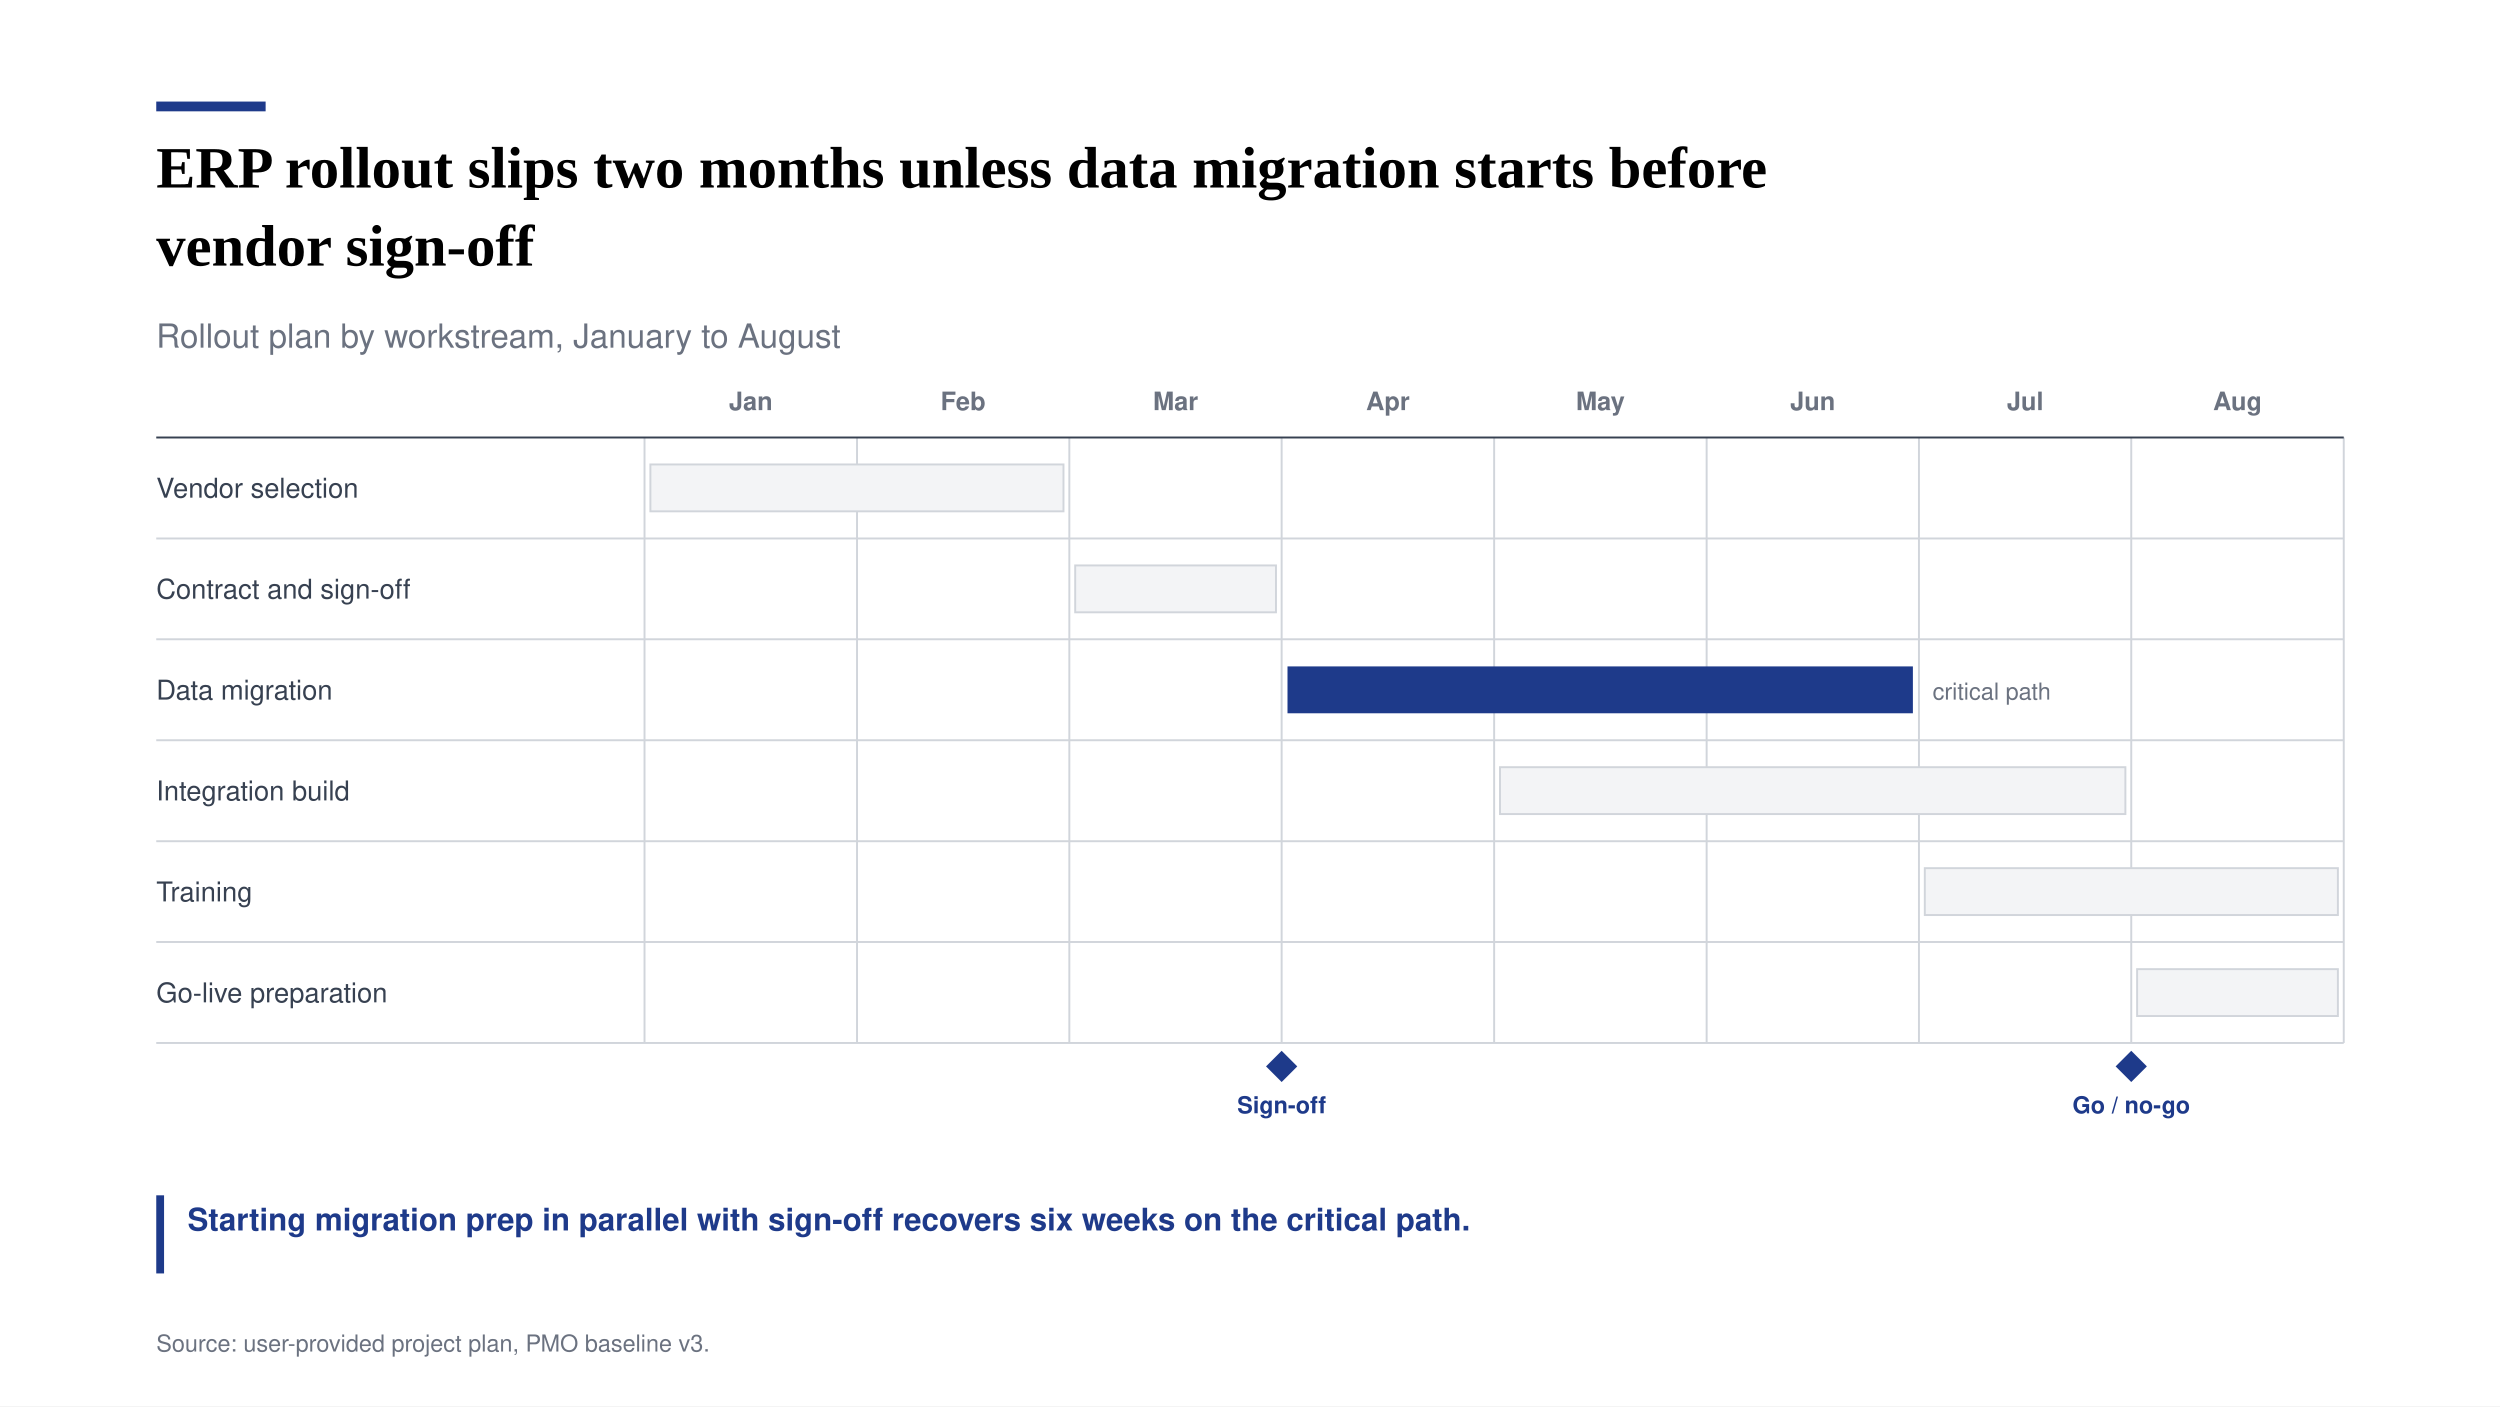
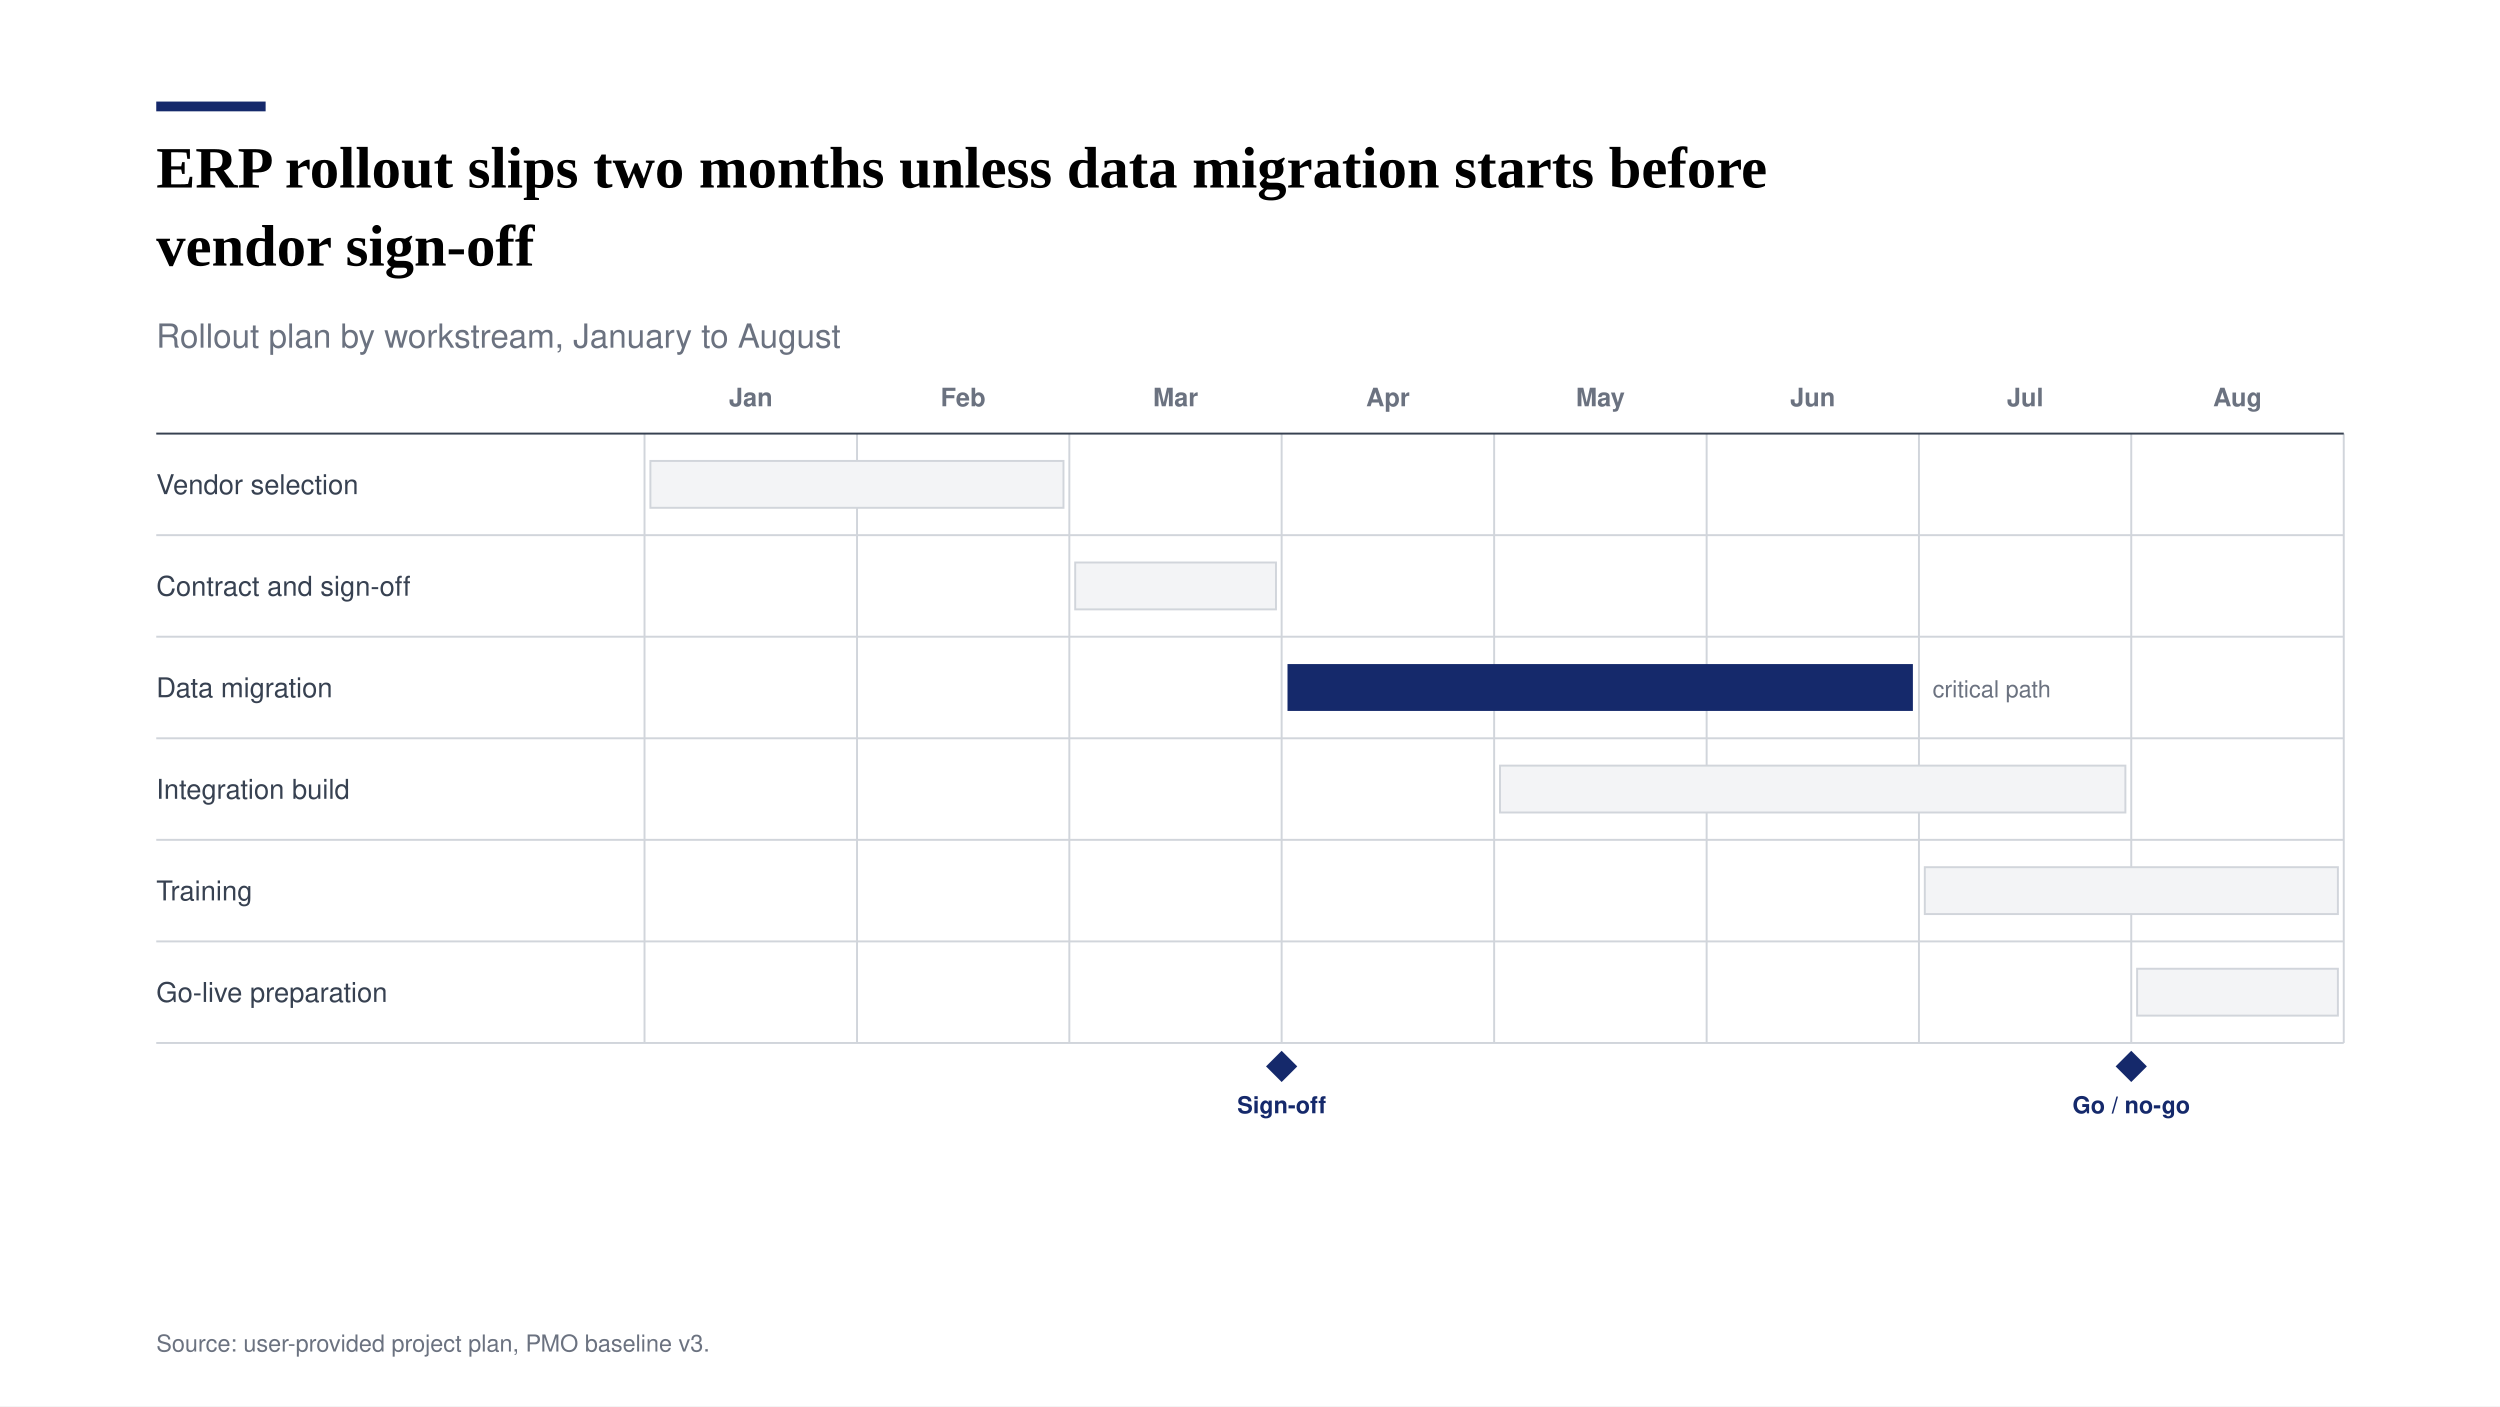
<svg xmlns="http://www.w3.org/2000/svg" viewBox="0 0 1280 720" width="1280" height="720" role="img" aria-label="ERP rollout slips two months unless data migration starts before vendor sign-off">
  <rect width="1280" height="720" fill="#FFFFFF" />
-   <rect x="80.0" y="52.0" width="56.0" height="5.0" fill="#1E3A8A" stroke="none" />
-   <text x="80.0" y="96.0" font-family="Georgia, 'Times New Roman', serif" font-size="30" fill="#000000" font-weight="bold" text-anchor="start">ERP rollout slips two months unless data migration starts before</text>
-   <text x="80.0" y="136.0" font-family="Georgia, 'Times New Roman', serif" font-size="30" fill="#000000" font-weight="bold" text-anchor="start">vendor sign-off</text>
-   <text x="80.0" y="178.0" font-family="'Helvetica Neue', Helvetica, Arial, sans-serif" font-size="17" fill="#6B7280" font-weight="normal" text-anchor="start">Rollout plan by workstream, January to August</text>
-   <text x="384.4" y="210.0" font-family="'Helvetica Neue', Helvetica, Arial, sans-serif" font-size="13" fill="#6B7280" font-weight="600" text-anchor="middle">Jan</text>
-   <line x1="330.0" y1="224.0" x2="330.0" y2="534.0" stroke="#D1D5DB" />
-   <text x="493.1" y="210.0" font-family="'Helvetica Neue', Helvetica, Arial, sans-serif" font-size="13" fill="#6B7280" font-weight="600" text-anchor="middle">Feb</text>
-   <line x1="438.8" y1="224.0" x2="438.8" y2="534.0" stroke="#D1D5DB" />
-   <text x="601.9" y="210.0" font-family="'Helvetica Neue', Helvetica, Arial, sans-serif" font-size="13" fill="#6B7280" font-weight="600" text-anchor="middle">Mar</text>
-   <line x1="547.5" y1="224.0" x2="547.5" y2="534.0" stroke="#D1D5DB" />
-   <text x="710.6" y="210.0" font-family="'Helvetica Neue', Helvetica, Arial, sans-serif" font-size="13" fill="#6B7280" font-weight="600" text-anchor="middle">Apr</text>
-   <line x1="656.2" y1="224.0" x2="656.2" y2="534.0" stroke="#D1D5DB" />
-   <text x="819.4" y="210.0" font-family="'Helvetica Neue', Helvetica, Arial, sans-serif" font-size="13" fill="#6B7280" font-weight="600" text-anchor="middle">May</text>
-   <line x1="765.0" y1="224.0" x2="765.0" y2="534.0" stroke="#D1D5DB" />
-   <text x="928.1" y="210.0" font-family="'Helvetica Neue', Helvetica, Arial, sans-serif" font-size="13" fill="#6B7280" font-weight="600" text-anchor="middle">Jun</text>
-   <line x1="873.8" y1="224.0" x2="873.8" y2="534.0" stroke="#D1D5DB" />
-   <text x="1036.9" y="210.0" font-family="'Helvetica Neue', Helvetica, Arial, sans-serif" font-size="13" fill="#6B7280" font-weight="600" text-anchor="middle">Jul</text>
-   <line x1="982.5" y1="224.0" x2="982.5" y2="534.0" stroke="#D1D5DB" />
-   <text x="1145.6" y="210.0" font-family="'Helvetica Neue', Helvetica, Arial, sans-serif" font-size="13" fill="#6B7280" font-weight="600" text-anchor="middle">Aug</text>
-   <line x1="1091.2" y1="224.0" x2="1091.2" y2="534.0" stroke="#D1D5DB" />
-   <line x1="1200.0" y1="224.0" x2="1200.0" y2="534.0" stroke="#D1D5DB" />
-   <line x1="80.0" y1="224.0" x2="1200.0" y2="224.0" stroke="#374151" />
-   <text x="80.0" y="254.8" font-family="'Helvetica Neue', Helvetica, Arial, sans-serif" font-size="14" fill="#374151" font-weight="normal" text-anchor="start">Vendor selection</text>
-   <rect x="333.0" y="237.8" width="211.5" height="24.0" fill="#F3F4F6" stroke="#D1D5DB" />
-   <line x1="80.0" y1="275.7" x2="1200.0" y2="275.7" stroke="#D1D5DB" />
-   <text x="80.0" y="306.5" font-family="'Helvetica Neue', Helvetica, Arial, sans-serif" font-size="14" fill="#374151" font-weight="normal" text-anchor="start">Contract and sign-off</text>
-   <rect x="550.5" y="289.5" width="102.8" height="24.0" fill="#F3F4F6" stroke="#D1D5DB" />
-   <line x1="80.0" y1="327.3" x2="1200.0" y2="327.3" stroke="#D1D5DB" />
-   <text x="80.0" y="358.2" font-family="'Helvetica Neue', Helvetica, Arial, sans-serif" font-size="14" fill="#374151" font-weight="normal" text-anchor="start">Data migration</text>
-   <rect x="659.2" y="341.2" width="320.2" height="24.0" fill="#1E3A8A" stroke="none" />
-   <text x="989.5" y="358.2" font-family="'Helvetica Neue', Helvetica, Arial, sans-serif" font-size="12" fill="#6B7280" font-weight="normal" text-anchor="start">critical path</text>
-   <line x1="80.0" y1="379.0" x2="1200.0" y2="379.0" stroke="#D1D5DB" />
-   <text x="80.0" y="409.8" font-family="'Helvetica Neue', Helvetica, Arial, sans-serif" font-size="14" fill="#374151" font-weight="normal" text-anchor="start">Integration build</text>
-   <rect x="768.0" y="392.8" width="320.2" height="24.0" fill="#F3F4F6" stroke="#D1D5DB" />
-   <line x1="80.0" y1="430.7" x2="1200.0" y2="430.7" stroke="#D1D5DB" />
-   <text x="80.0" y="461.5" font-family="'Helvetica Neue', Helvetica, Arial, sans-serif" font-size="14" fill="#374151" font-weight="normal" text-anchor="start">Training</text>
-   <rect x="985.5" y="444.5" width="211.5" height="24.0" fill="#F3F4F6" stroke="#D1D5DB" />
-   <line x1="80.0" y1="482.3" x2="1200.0" y2="482.3" stroke="#D1D5DB" />
-   <text x="80.0" y="513.2" font-family="'Helvetica Neue', Helvetica, Arial, sans-serif" font-size="14" fill="#374151" font-weight="normal" text-anchor="start">Go-live preparation</text>
-   <rect x="1094.2" y="496.2" width="102.8" height="24.0" fill="#F3F4F6" stroke="#D1D5DB" />
+   <rect x="80.0" y="52.0" width="56.0" height="5.0" fill="#15296B" stroke="none" />
+   <text x="80.0" y="96.0" font-family="Georgia, 'Times New Roman', 'Hiragino Mincho ProN', 'Yu Mincho', serif" font-size="30" fill="#000000" font-weight="bold" text-anchor="start">ERP rollout slips two months unless data migration starts before</text>
+   <text x="80.0" y="136.0" font-family="Georgia, 'Times New Roman', 'Hiragino Mincho ProN', 'Yu Mincho', serif" font-size="30" fill="#000000" font-weight="bold" text-anchor="start">vendor sign-off</text>
+   <text x="80.0" y="178.0" font-family="'Helvetica Neue', Helvetica, Arial, 'Noto Sans JP', 'Hiragino Sans', 'Yu Gothic', 'Meiryo', sans-serif" font-size="17" fill="#6B7280" font-weight="normal" text-anchor="start">Rollout plan by workstream, January to August</text>
+   <text x="384.4" y="208.0" font-family="'Helvetica Neue', Helvetica, Arial, 'Noto Sans JP', 'Hiragino Sans', 'Yu Gothic', 'Meiryo', sans-serif" font-size="13" fill="#6B7280" font-weight="600" text-anchor="middle">Jan</text>
+   <line x1="330.0" y1="222.0" x2="330.0" y2="534.0" stroke="#D1D5DB" />
+   <text x="493.1" y="208.0" font-family="'Helvetica Neue', Helvetica, Arial, 'Noto Sans JP', 'Hiragino Sans', 'Yu Gothic', 'Meiryo', sans-serif" font-size="13" fill="#6B7280" font-weight="600" text-anchor="middle">Feb</text>
+   <line x1="438.8" y1="222.0" x2="438.8" y2="534.0" stroke="#D1D5DB" />
+   <text x="601.9" y="208.0" font-family="'Helvetica Neue', Helvetica, Arial, 'Noto Sans JP', 'Hiragino Sans', 'Yu Gothic', 'Meiryo', sans-serif" font-size="13" fill="#6B7280" font-weight="600" text-anchor="middle">Mar</text>
+   <line x1="547.5" y1="222.0" x2="547.5" y2="534.0" stroke="#D1D5DB" />
+   <text x="710.6" y="208.0" font-family="'Helvetica Neue', Helvetica, Arial, 'Noto Sans JP', 'Hiragino Sans', 'Yu Gothic', 'Meiryo', sans-serif" font-size="13" fill="#6B7280" font-weight="600" text-anchor="middle">Apr</text>
+   <line x1="656.2" y1="222.0" x2="656.2" y2="534.0" stroke="#D1D5DB" />
+   <text x="819.4" y="208.0" font-family="'Helvetica Neue', Helvetica, Arial, 'Noto Sans JP', 'Hiragino Sans', 'Yu Gothic', 'Meiryo', sans-serif" font-size="13" fill="#6B7280" font-weight="600" text-anchor="middle">May</text>
+   <line x1="765.0" y1="222.0" x2="765.0" y2="534.0" stroke="#D1D5DB" />
+   <text x="928.1" y="208.0" font-family="'Helvetica Neue', Helvetica, Arial, 'Noto Sans JP', 'Hiragino Sans', 'Yu Gothic', 'Meiryo', sans-serif" font-size="13" fill="#6B7280" font-weight="600" text-anchor="middle">Jun</text>
+   <line x1="873.8" y1="222.0" x2="873.8" y2="534.0" stroke="#D1D5DB" />
+   <text x="1036.9" y="208.0" font-family="'Helvetica Neue', Helvetica, Arial, 'Noto Sans JP', 'Hiragino Sans', 'Yu Gothic', 'Meiryo', sans-serif" font-size="13" fill="#6B7280" font-weight="600" text-anchor="middle">Jul</text>
+   <line x1="982.5" y1="222.0" x2="982.5" y2="534.0" stroke="#D1D5DB" />
+   <text x="1145.6" y="208.0" font-family="'Helvetica Neue', Helvetica, Arial, 'Noto Sans JP', 'Hiragino Sans', 'Yu Gothic', 'Meiryo', sans-serif" font-size="13" fill="#6B7280" font-weight="600" text-anchor="middle">Aug</text>
+   <line x1="1091.2" y1="222.0" x2="1091.2" y2="534.0" stroke="#D1D5DB" />
+   <line x1="1200.0" y1="222.0" x2="1200.0" y2="534.0" stroke="#D1D5DB" />
+   <line x1="80.0" y1="222.0" x2="1200.0" y2="222.0" stroke="#374151" />
+   <text x="80.0" y="253.0" font-family="'Helvetica Neue', Helvetica, Arial, 'Noto Sans JP', 'Hiragino Sans', 'Yu Gothic', 'Meiryo', sans-serif" font-size="14" fill="#374151" font-weight="normal" text-anchor="start">Vendor selection</text>
+   <rect x="333.0" y="236.0" width="211.5" height="24.0" fill="#F3F4F6" stroke="#D1D5DB" />
+   <line x1="80.0" y1="274.0" x2="1200.0" y2="274.0" stroke="#D1D5DB" />
+   <text x="80.0" y="305.0" font-family="'Helvetica Neue', Helvetica, Arial, 'Noto Sans JP', 'Hiragino Sans', 'Yu Gothic', 'Meiryo', sans-serif" font-size="14" fill="#374151" font-weight="normal" text-anchor="start">Contract and sign-off</text>
+   <rect x="550.5" y="288.0" width="102.8" height="24.0" fill="#F3F4F6" stroke="#D1D5DB" />
+   <line x1="80.0" y1="326.0" x2="1200.0" y2="326.0" stroke="#D1D5DB" />
+   <text x="80.0" y="357.0" font-family="'Helvetica Neue', Helvetica, Arial, 'Noto Sans JP', 'Hiragino Sans', 'Yu Gothic', 'Meiryo', sans-serif" font-size="14" fill="#374151" font-weight="normal" text-anchor="start">Data migration</text>
+   <rect x="659.2" y="340.0" width="320.2" height="24.0" fill="#15296B" stroke="none" />
+   <text x="989.5" y="357.0" font-family="'Helvetica Neue', Helvetica, Arial, 'Noto Sans JP', 'Hiragino Sans', 'Yu Gothic', 'Meiryo', sans-serif" font-size="12" fill="#6B7280" font-weight="normal" text-anchor="start">critical path</text>
+   <line x1="80.0" y1="378.0" x2="1200.0" y2="378.0" stroke="#D1D5DB" />
+   <text x="80.0" y="409.0" font-family="'Helvetica Neue', Helvetica, Arial, 'Noto Sans JP', 'Hiragino Sans', 'Yu Gothic', 'Meiryo', sans-serif" font-size="14" fill="#374151" font-weight="normal" text-anchor="start">Integration build</text>
+   <rect x="768.0" y="392.0" width="320.2" height="24.0" fill="#F3F4F6" stroke="#D1D5DB" />
+   <line x1="80.0" y1="430.0" x2="1200.0" y2="430.0" stroke="#D1D5DB" />
+   <text x="80.0" y="461.0" font-family="'Helvetica Neue', Helvetica, Arial, 'Noto Sans JP', 'Hiragino Sans', 'Yu Gothic', 'Meiryo', sans-serif" font-size="14" fill="#374151" font-weight="normal" text-anchor="start">Training</text>
+   <rect x="985.5" y="444.0" width="211.5" height="24.0" fill="#F3F4F6" stroke="#D1D5DB" />
+   <line x1="80.0" y1="482.0" x2="1200.0" y2="482.0" stroke="#D1D5DB" />
+   <text x="80.0" y="513.0" font-family="'Helvetica Neue', Helvetica, Arial, 'Noto Sans JP', 'Hiragino Sans', 'Yu Gothic', 'Meiryo', sans-serif" font-size="14" fill="#374151" font-weight="normal" text-anchor="start">Go-live preparation</text>
+   <rect x="1094.2" y="496.0" width="102.8" height="24.0" fill="#F3F4F6" stroke="#D1D5DB" />
  <line x1="80.0" y1="534.0" x2="1200.0" y2="534.0" stroke="#D1D5DB" />
-   <path d="M 656.2 538.0 L 664.2 546.0 L 656.2 554.0 L 648.2 546.0 Z" fill="#1E3A8A" />
-   <text x="656.2" y="570.0" font-family="'Helvetica Neue', Helvetica, Arial, sans-serif" font-size="12" fill="#1E3A8A" font-weight="600" text-anchor="middle">Sign-off</text>
-   <path d="M 1091.2 538.0 L 1099.2 546.0 L 1091.2 554.0 L 1083.2 546.0 Z" fill="#1E3A8A" />
-   <text x="1091.2" y="570.0" font-family="'Helvetica Neue', Helvetica, Arial, sans-serif" font-size="12" fill="#1E3A8A" font-weight="600" text-anchor="middle">Go / no-go</text>
-   <rect x="80.0" y="612.0" width="4.0" height="40.0" fill="#1E3A8A" stroke="none" />
-   <text x="96.0" y="630.0" font-family="'Helvetica Neue', Helvetica, Arial, sans-serif" font-size="16" fill="#1E3A8A" font-weight="600" text-anchor="start">Starting migration prep in parallel with sign-off recovers six weeks on the critical path.</text>
-   <text x="80.0" y="692.0" font-family="'Helvetica Neue', Helvetica, Arial, sans-serif" font-size="12" fill="#6B7280" font-weight="normal" text-anchor="start">Source: user-provided project plan, PMO baseline v3.</text>
+   <path d="M 656.2 538.0 L 664.2 546.0 L 656.2 554.0 L 648.2 546.0 Z" fill="#15296B" />
+   <text x="656.2" y="570.0" font-family="'Helvetica Neue', Helvetica, Arial, 'Noto Sans JP', 'Hiragino Sans', 'Yu Gothic', 'Meiryo', sans-serif" font-size="12" fill="#15296B" font-weight="600" text-anchor="middle">Sign-off</text>
+   <path d="M 1091.2 538.0 L 1099.2 546.0 L 1091.2 554.0 L 1083.2 546.0 Z" fill="#15296B" />
+   <text x="1091.2" y="570.0" font-family="'Helvetica Neue', Helvetica, Arial, 'Noto Sans JP', 'Hiragino Sans', 'Yu Gothic', 'Meiryo', sans-serif" font-size="12" fill="#15296B" font-weight="600" text-anchor="middle">Go / no-go</text>
+   <text x="80.0" y="630.0" font-family="'Helvetica Neue', Helvetica, Arial, 'Noto Sans JP', 'Hiragino Sans', 'Yu Gothic', 'Meiryo', sans-serif" font-size="16" fill="#15296B" font-weight="600" text-anchor="start" />
+   <text x="80.0" y="692.0" font-family="'Helvetica Neue', Helvetica, Arial, 'Noto Sans JP', 'Hiragino Sans', 'Yu Gothic', 'Meiryo', sans-serif" font-size="12" fill="#6B7280" font-weight="normal" text-anchor="start">Source: user-provided project plan, PMO baseline v3.</text>
</svg>
